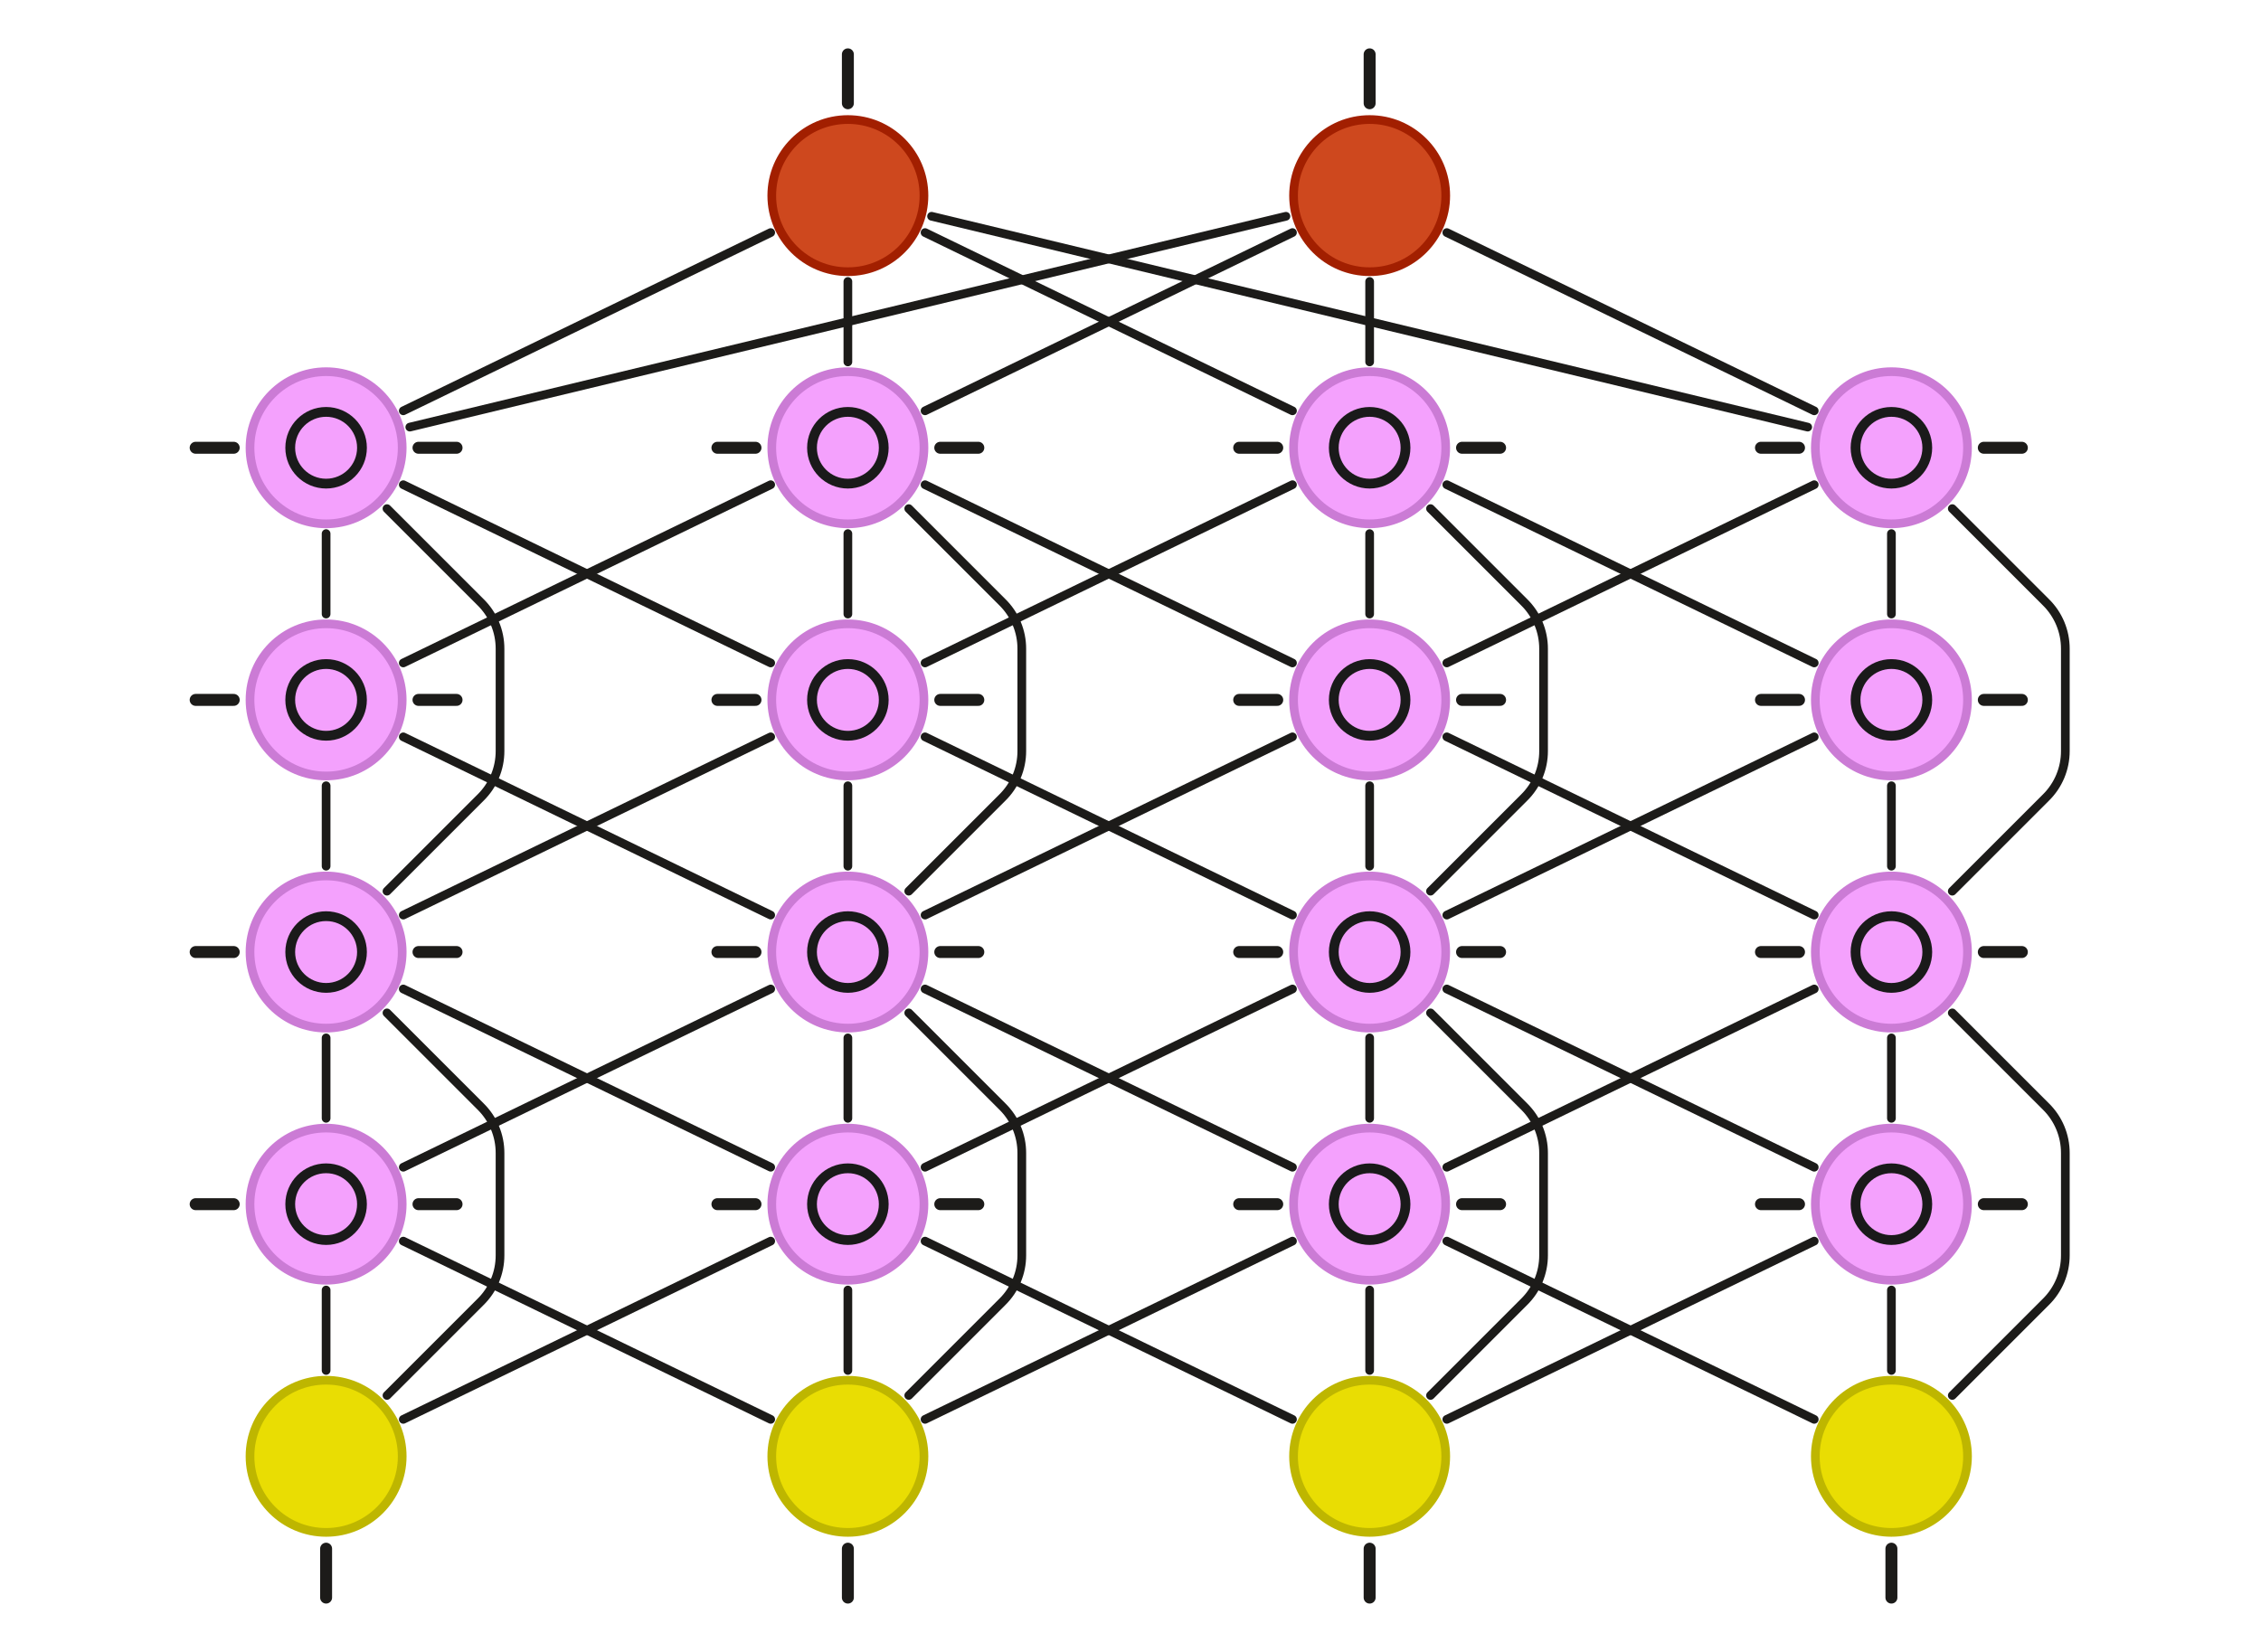
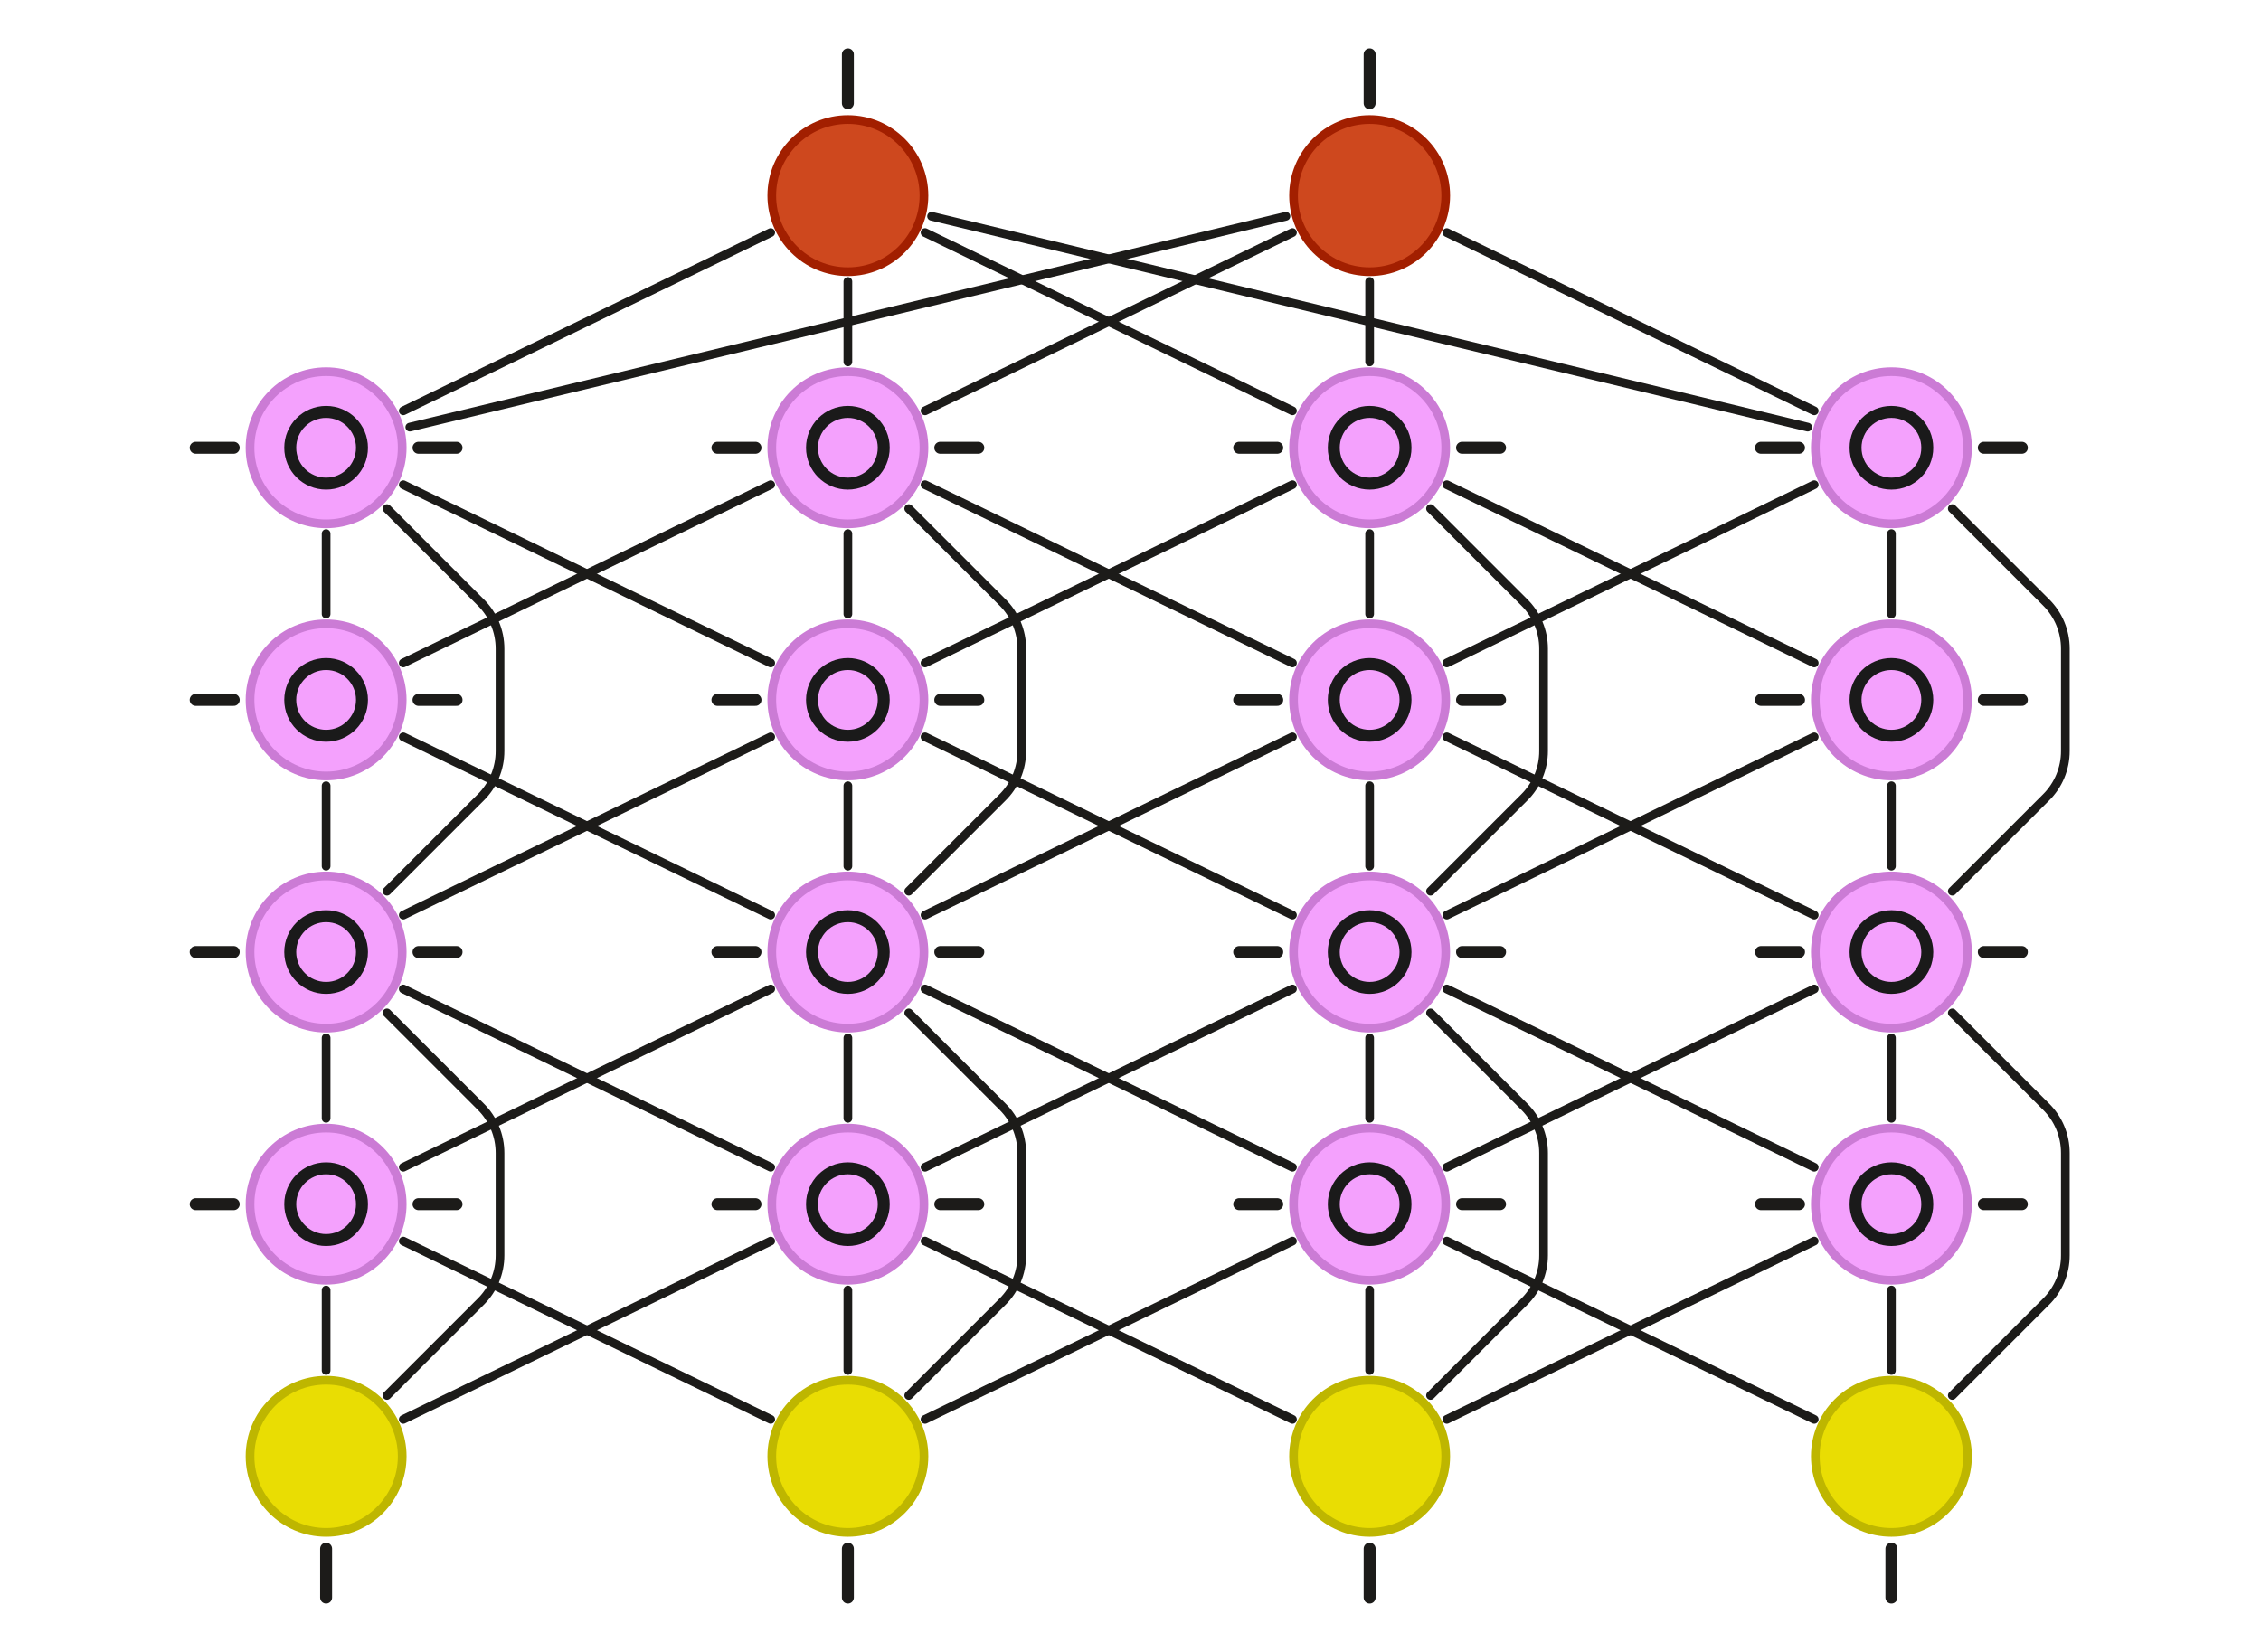
<svg xmlns="http://www.w3.org/2000/svg" viewBox="0 0 208 152" width="416" height="304" role="img">
  <defs>
    <marker id="arr-resnet" viewBox="0 0 10 10" refX="8" refY="5" markerUnits="userSpaceOnUse" markerWidth="5.4" markerHeight="5.4" orient="auto-start-reverse">
      <path d="M2 1L8 5L2 9" fill="none" stroke="#1C1B19" stroke-width="1.481" stroke-linecap="round" stroke-linejoin="round" />
    </marker>
  </defs>
  <g fill="none" stroke="#1C1B19" stroke-width="0.8" stroke-linecap="round" stroke-linejoin="round">
    <line x1="30" y1="126.1" x2="30" y2="118.7" />
    <line x1="70.9" y1="130.6" x2="37.1" y2="114.2" />
    <line x1="37.1" y1="130.6" x2="70.9" y2="114.2" />
    <line x1="78" y1="126.1" x2="78" y2="118.7" />
    <line x1="118.9" y1="130.6" x2="85.1" y2="114.2" />
    <line x1="85.1" y1="130.6" x2="118.9" y2="114.2" />
    <line x1="126" y1="126.1" x2="126" y2="118.7" />
    <line x1="166.9" y1="130.6" x2="133.1" y2="114.2" />
    <line x1="133.1" y1="130.6" x2="166.9" y2="114.2" />
    <line x1="174" y1="126.1" x2="174" y2="118.7" />
    <line x1="30" y1="102.9" x2="30" y2="95.5" />
    <line x1="70.9" y1="107.4" x2="37.1" y2="91" />
    <line x1="37.1" y1="107.4" x2="70.9" y2="91" />
    <line x1="78" y1="102.9" x2="78" y2="95.5" />
    <line x1="118.9" y1="107.4" x2="85.1" y2="91" />
    <line x1="85.1" y1="107.4" x2="118.9" y2="91" />
    <line x1="126" y1="102.9" x2="126" y2="95.5" />
    <line x1="166.9" y1="107.4" x2="133.1" y2="91" />
    <line x1="133.1" y1="107.4" x2="166.9" y2="91" />
    <line x1="174" y1="102.9" x2="174" y2="95.5" />
    <line x1="30" y1="79.7" x2="30" y2="72.3" />
    <line x1="70.9" y1="84.2" x2="37.1" y2="67.8" />
    <line x1="37.1" y1="84.2" x2="70.9" y2="67.8" />
    <line x1="78" y1="79.7" x2="78" y2="72.3" />
    <line x1="118.9" y1="84.2" x2="85.1" y2="67.8" />
    <line x1="85.1" y1="84.2" x2="118.9" y2="67.8" />
    <line x1="126" y1="79.7" x2="126" y2="72.3" />
    <line x1="166.9" y1="84.2" x2="133.1" y2="67.8" />
    <line x1="133.1" y1="84.2" x2="166.9" y2="67.8" />
    <line x1="174" y1="79.7" x2="174" y2="72.3" />
    <line x1="30" y1="56.5" x2="30" y2="49.1" />
    <line x1="70.9" y1="61" x2="37.1" y2="44.6" />
    <line x1="37.1" y1="61" x2="70.9" y2="44.6" />
    <line x1="78" y1="56.5" x2="78" y2="49.1" />
    <line x1="118.9" y1="61" x2="85.1" y2="44.6" />
    <line x1="85.1" y1="61" x2="118.9" y2="44.6" />
    <line x1="126" y1="56.5" x2="126" y2="49.1" />
    <line x1="166.9" y1="61" x2="133.1" y2="44.6" />
    <line x1="133.1" y1="61" x2="166.9" y2="44.6" />
    <line x1="174" y1="56.5" x2="174" y2="49.1" />
    <line x1="37.1" y1="37.8" x2="70.9" y2="21.4" />
    <line x1="78" y1="33.3" x2="78" y2="25.9" />
    <line x1="118.9" y1="37.8" x2="85.1" y2="21.4" />
    <line x1="166.3" y1="39.3" x2="85.7" y2="19.9" />
    <line x1="37.7" y1="39.3" x2="118.3" y2="19.9" />
    <line x1="85.1" y1="37.8" x2="118.9" y2="21.4" />
    <line x1="126" y1="33.3" x2="126" y2="25.9" />
    <line x1="166.9" y1="37.8" x2="133.1" y2="21.4" />
  </g>
  <g fill="none" stroke="#1C1B19" stroke-width="0.8" stroke-linecap="round" stroke-linejoin="round">
    <path d="M35.6,128.4 L44.2,119.8 A6,6 0 0 0 46,115.5 L46,106.1 A6,6 0 0 0 44.2,101.8 L35.6,93.2" />
    <path d="M83.6,128.4 L92.2,119.8 A6,6 0 0 0 94,115.5 L94,106.1 A6,6 0 0 0 92.2,101.8 L83.6,93.2" />
    <path d="M131.6,128.4 L140.2,119.8 A6,6 0 0 0 142,115.5 L142,106.1 A6,6 0 0 0 140.2,101.8 L131.6,93.2" />
    <path d="M179.6,128.4 L188.2,119.8 A6,6 0 0 0 190,115.5 L190,106.1 A6,6 0 0 0 188.2,101.8 L179.6,93.2" />
    <path d="M35.6,82 L44.2,73.4 A6,6 0 0 0 46,69.1 L46,59.7 A6,6 0 0 0 44.2,55.4 L35.6,46.8" />
    <path d="M83.6,82 L92.2,73.4 A6,6 0 0 0 94,69.1 L94,59.7 A6,6 0 0 0 92.2,55.4 L83.6,46.8" />
    <path d="M131.6,82 L140.2,73.4 A6,6 0 0 0 142,69.1 L142,59.7 A6,6 0 0 0 140.2,55.4 L131.6,46.8" />
    <path d="M179.6,82 L188.2,73.4 A6,6 0 0 0 190,69.1 L190,59.7 A6,6 0 0 0 188.2,55.4 L179.6,46.8" />
  </g>
  <circle cx="30" cy="134" r="7" fill="#E9DD03" stroke="#BEB600" stroke-width="0.8" />
  <g stroke="#1C1B19" stroke-width="1.1" stroke-linecap="round">
    <line x1="30" y1="142.5" x2="30" y2="147" />
  </g>
  <circle cx="78" cy="134" r="7" fill="#E9DD03" stroke="#BEB600" stroke-width="0.8" />
  <g stroke="#1C1B19" stroke-width="1.1" stroke-linecap="round">
    <line x1="78" y1="142.5" x2="78" y2="147" />
  </g>
  <circle cx="126" cy="134" r="7" fill="#E9DD03" stroke="#BEB600" stroke-width="0.8" />
  <g stroke="#1C1B19" stroke-width="1.1" stroke-linecap="round">
    <line x1="126" y1="142.5" x2="126" y2="147" />
  </g>
  <circle cx="174" cy="134" r="7" fill="#E9DD03" stroke="#BEB600" stroke-width="0.8" />
  <g stroke="#1C1B19" stroke-width="1.1" stroke-linecap="round">
    <line x1="174" y1="142.5" x2="174" y2="147" />
  </g>
  <circle cx="30" cy="110.8" r="7" fill="#F4A1FD" stroke="#CB7BD5" stroke-width="0.8" />
-   <g fill="none" stroke="#1A1A1A" stroke-width="0.9" stroke-linejoin="round">
+   <g fill="none" stroke="#1A1A1A" stroke-width="1.1" stroke-linejoin="round">
    <circle cx="30" cy="110.8" r="3.3" />
  </g>
  <g stroke="#1C1B19" stroke-width="1.1" stroke-linecap="round">
    <line x1="38.5" y1="110.8" x2="42" y2="110.8" />
    <line x1="21.5" y1="110.8" x2="18" y2="110.8" />
  </g>
  <circle cx="78" cy="110.8" r="7" fill="#F4A1FD" stroke="#CB7BD5" stroke-width="0.8" />
-   <g fill="none" stroke="#1A1A1A" stroke-width="0.9" stroke-linejoin="round">
+   <g fill="none" stroke="#1A1A1A" stroke-width="1.1" stroke-linejoin="round">
    <circle cx="78" cy="110.8" r="3.3" />
  </g>
  <g stroke="#1C1B19" stroke-width="1.1" stroke-linecap="round">
    <line x1="86.5" y1="110.8" x2="90" y2="110.8" />
    <line x1="69.5" y1="110.8" x2="66" y2="110.8" />
  </g>
  <circle cx="126" cy="110.8" r="7" fill="#F4A1FD" stroke="#CB7BD5" stroke-width="0.8" />
-   <g fill="none" stroke="#1A1A1A" stroke-width="0.9" stroke-linejoin="round">
+   <g fill="none" stroke="#1A1A1A" stroke-width="1.1" stroke-linejoin="round">
    <circle cx="126" cy="110.8" r="3.3" />
  </g>
  <g stroke="#1C1B19" stroke-width="1.1" stroke-linecap="round">
    <line x1="134.5" y1="110.8" x2="138" y2="110.8" />
    <line x1="117.5" y1="110.8" x2="114" y2="110.8" />
  </g>
  <circle cx="174" cy="110.8" r="7" fill="#F4A1FD" stroke="#CB7BD5" stroke-width="0.8" />
-   <g fill="none" stroke="#1A1A1A" stroke-width="0.9" stroke-linejoin="round">
+   <g fill="none" stroke="#1A1A1A" stroke-width="1.1" stroke-linejoin="round">
    <circle cx="174" cy="110.8" r="3.3" />
  </g>
  <g stroke="#1C1B19" stroke-width="1.1" stroke-linecap="round">
    <line x1="182.5" y1="110.8" x2="186" y2="110.8" />
    <line x1="165.5" y1="110.8" x2="162" y2="110.8" />
  </g>
  <circle cx="30" cy="87.6" r="7" fill="#F4A1FD" stroke="#CB7BD5" stroke-width="0.8" />
-   <g fill="none" stroke="#1A1A1A" stroke-width="0.9" stroke-linejoin="round">
+   <g fill="none" stroke="#1A1A1A" stroke-width="1.1" stroke-linejoin="round">
    <circle cx="30" cy="87.6" r="3.3" />
  </g>
  <g stroke="#1C1B19" stroke-width="1.1" stroke-linecap="round">
    <line x1="38.5" y1="87.6" x2="42" y2="87.6" />
    <line x1="21.5" y1="87.6" x2="18" y2="87.6" />
  </g>
  <circle cx="78" cy="87.6" r="7" fill="#F4A1FD" stroke="#CB7BD5" stroke-width="0.8" />
-   <g fill="none" stroke="#1A1A1A" stroke-width="0.9" stroke-linejoin="round">
+   <g fill="none" stroke="#1A1A1A" stroke-width="1.1" stroke-linejoin="round">
    <circle cx="78" cy="87.6" r="3.3" />
  </g>
  <g stroke="#1C1B19" stroke-width="1.1" stroke-linecap="round">
    <line x1="86.5" y1="87.6" x2="90" y2="87.6" />
    <line x1="69.5" y1="87.6" x2="66" y2="87.6" />
  </g>
  <circle cx="126" cy="87.6" r="7" fill="#F4A1FD" stroke="#CB7BD5" stroke-width="0.8" />
-   <g fill="none" stroke="#1A1A1A" stroke-width="0.9" stroke-linejoin="round">
+   <g fill="none" stroke="#1A1A1A" stroke-width="1.1" stroke-linejoin="round">
    <circle cx="126" cy="87.6" r="3.3" />
  </g>
  <g stroke="#1C1B19" stroke-width="1.1" stroke-linecap="round">
    <line x1="134.5" y1="87.6" x2="138" y2="87.6" />
    <line x1="117.5" y1="87.6" x2="114" y2="87.6" />
  </g>
  <circle cx="174" cy="87.6" r="7" fill="#F4A1FD" stroke="#CB7BD5" stroke-width="0.8" />
-   <g fill="none" stroke="#1A1A1A" stroke-width="0.9" stroke-linejoin="round">
+   <g fill="none" stroke="#1A1A1A" stroke-width="1.1" stroke-linejoin="round">
    <circle cx="174" cy="87.6" r="3.3" />
  </g>
  <g stroke="#1C1B19" stroke-width="1.1" stroke-linecap="round">
    <line x1="182.5" y1="87.6" x2="186" y2="87.6" />
    <line x1="165.5" y1="87.6" x2="162" y2="87.6" />
  </g>
  <circle cx="30" cy="64.4" r="7" fill="#F4A1FD" stroke="#CB7BD5" stroke-width="0.8" />
-   <g fill="none" stroke="#1A1A1A" stroke-width="0.9" stroke-linejoin="round">
+   <g fill="none" stroke="#1A1A1A" stroke-width="1.1" stroke-linejoin="round">
    <circle cx="30" cy="64.4" r="3.3" />
  </g>
  <g stroke="#1C1B19" stroke-width="1.1" stroke-linecap="round">
    <line x1="38.5" y1="64.4" x2="42" y2="64.4" />
    <line x1="21.5" y1="64.4" x2="18" y2="64.4" />
  </g>
  <circle cx="78" cy="64.4" r="7" fill="#F4A1FD" stroke="#CB7BD5" stroke-width="0.8" />
-   <g fill="none" stroke="#1A1A1A" stroke-width="0.9" stroke-linejoin="round">
+   <g fill="none" stroke="#1A1A1A" stroke-width="1.1" stroke-linejoin="round">
    <circle cx="78" cy="64.4" r="3.3" />
  </g>
  <g stroke="#1C1B19" stroke-width="1.1" stroke-linecap="round">
    <line x1="86.5" y1="64.4" x2="90" y2="64.4" />
    <line x1="69.5" y1="64.4" x2="66" y2="64.4" />
  </g>
  <circle cx="126" cy="64.4" r="7" fill="#F4A1FD" stroke="#CB7BD5" stroke-width="0.8" />
-   <g fill="none" stroke="#1A1A1A" stroke-width="0.9" stroke-linejoin="round">
+   <g fill="none" stroke="#1A1A1A" stroke-width="1.1" stroke-linejoin="round">
    <circle cx="126" cy="64.4" r="3.3" />
  </g>
  <g stroke="#1C1B19" stroke-width="1.1" stroke-linecap="round">
    <line x1="134.5" y1="64.4" x2="138" y2="64.4" />
    <line x1="117.5" y1="64.4" x2="114" y2="64.4" />
  </g>
  <circle cx="174" cy="64.4" r="7" fill="#F4A1FD" stroke="#CB7BD5" stroke-width="0.8" />
-   <g fill="none" stroke="#1A1A1A" stroke-width="0.9" stroke-linejoin="round">
+   <g fill="none" stroke="#1A1A1A" stroke-width="1.1" stroke-linejoin="round">
    <circle cx="174" cy="64.4" r="3.3" />
  </g>
  <g stroke="#1C1B19" stroke-width="1.1" stroke-linecap="round">
    <line x1="182.5" y1="64.4" x2="186" y2="64.4" />
    <line x1="165.5" y1="64.4" x2="162" y2="64.4" />
  </g>
  <circle cx="30" cy="41.2" r="7" fill="#F4A1FD" stroke="#CB7BD5" stroke-width="0.8" />
-   <g fill="none" stroke="#1A1A1A" stroke-width="0.9" stroke-linejoin="round">
+   <g fill="none" stroke="#1A1A1A" stroke-width="1.1" stroke-linejoin="round">
    <circle cx="30" cy="41.2" r="3.3" />
  </g>
  <g stroke="#1C1B19" stroke-width="1.1" stroke-linecap="round">
    <line x1="38.5" y1="41.2" x2="42" y2="41.2" />
    <line x1="21.5" y1="41.2" x2="18" y2="41.2" />
  </g>
  <circle cx="78" cy="41.2" r="7" fill="#F4A1FD" stroke="#CB7BD5" stroke-width="0.8" />
-   <g fill="none" stroke="#1A1A1A" stroke-width="0.9" stroke-linejoin="round">
+   <g fill="none" stroke="#1A1A1A" stroke-width="1.1" stroke-linejoin="round">
    <circle cx="78" cy="41.2" r="3.3" />
  </g>
  <g stroke="#1C1B19" stroke-width="1.1" stroke-linecap="round">
    <line x1="86.5" y1="41.2" x2="90" y2="41.2" />
    <line x1="69.5" y1="41.2" x2="66" y2="41.2" />
  </g>
  <circle cx="126" cy="41.2" r="7" fill="#F4A1FD" stroke="#CB7BD5" stroke-width="0.8" />
-   <g fill="none" stroke="#1A1A1A" stroke-width="0.9" stroke-linejoin="round">
+   <g fill="none" stroke="#1A1A1A" stroke-width="1.1" stroke-linejoin="round">
    <circle cx="126" cy="41.2" r="3.3" />
  </g>
  <g stroke="#1C1B19" stroke-width="1.1" stroke-linecap="round">
    <line x1="134.5" y1="41.2" x2="138" y2="41.2" />
    <line x1="117.5" y1="41.2" x2="114" y2="41.2" />
  </g>
  <circle cx="174" cy="41.2" r="7" fill="#F4A1FD" stroke="#CB7BD5" stroke-width="0.8" />
-   <g fill="none" stroke="#1A1A1A" stroke-width="0.9" stroke-linejoin="round">
+   <g fill="none" stroke="#1A1A1A" stroke-width="1.1" stroke-linejoin="round">
    <circle cx="174" cy="41.2" r="3.3" />
  </g>
  <g stroke="#1C1B19" stroke-width="1.1" stroke-linecap="round">
    <line x1="182.5" y1="41.2" x2="186" y2="41.2" />
    <line x1="165.5" y1="41.2" x2="162" y2="41.2" />
  </g>
  <circle cx="78" cy="18" r="7" fill="#CE481E" stroke="#A21F00" stroke-width="0.8" />
  <g stroke="#1C1B19" stroke-width="1.1" stroke-linecap="round">
    <line x1="78" y1="9.5" x2="78" y2="5" />
  </g>
  <circle cx="126" cy="18" r="7" fill="#CE481E" stroke="#A21F00" stroke-width="0.8" />
  <g stroke="#1C1B19" stroke-width="1.1" stroke-linecap="round">
    <line x1="126" y1="9.5" x2="126" y2="5" />
  </g>
</svg>
